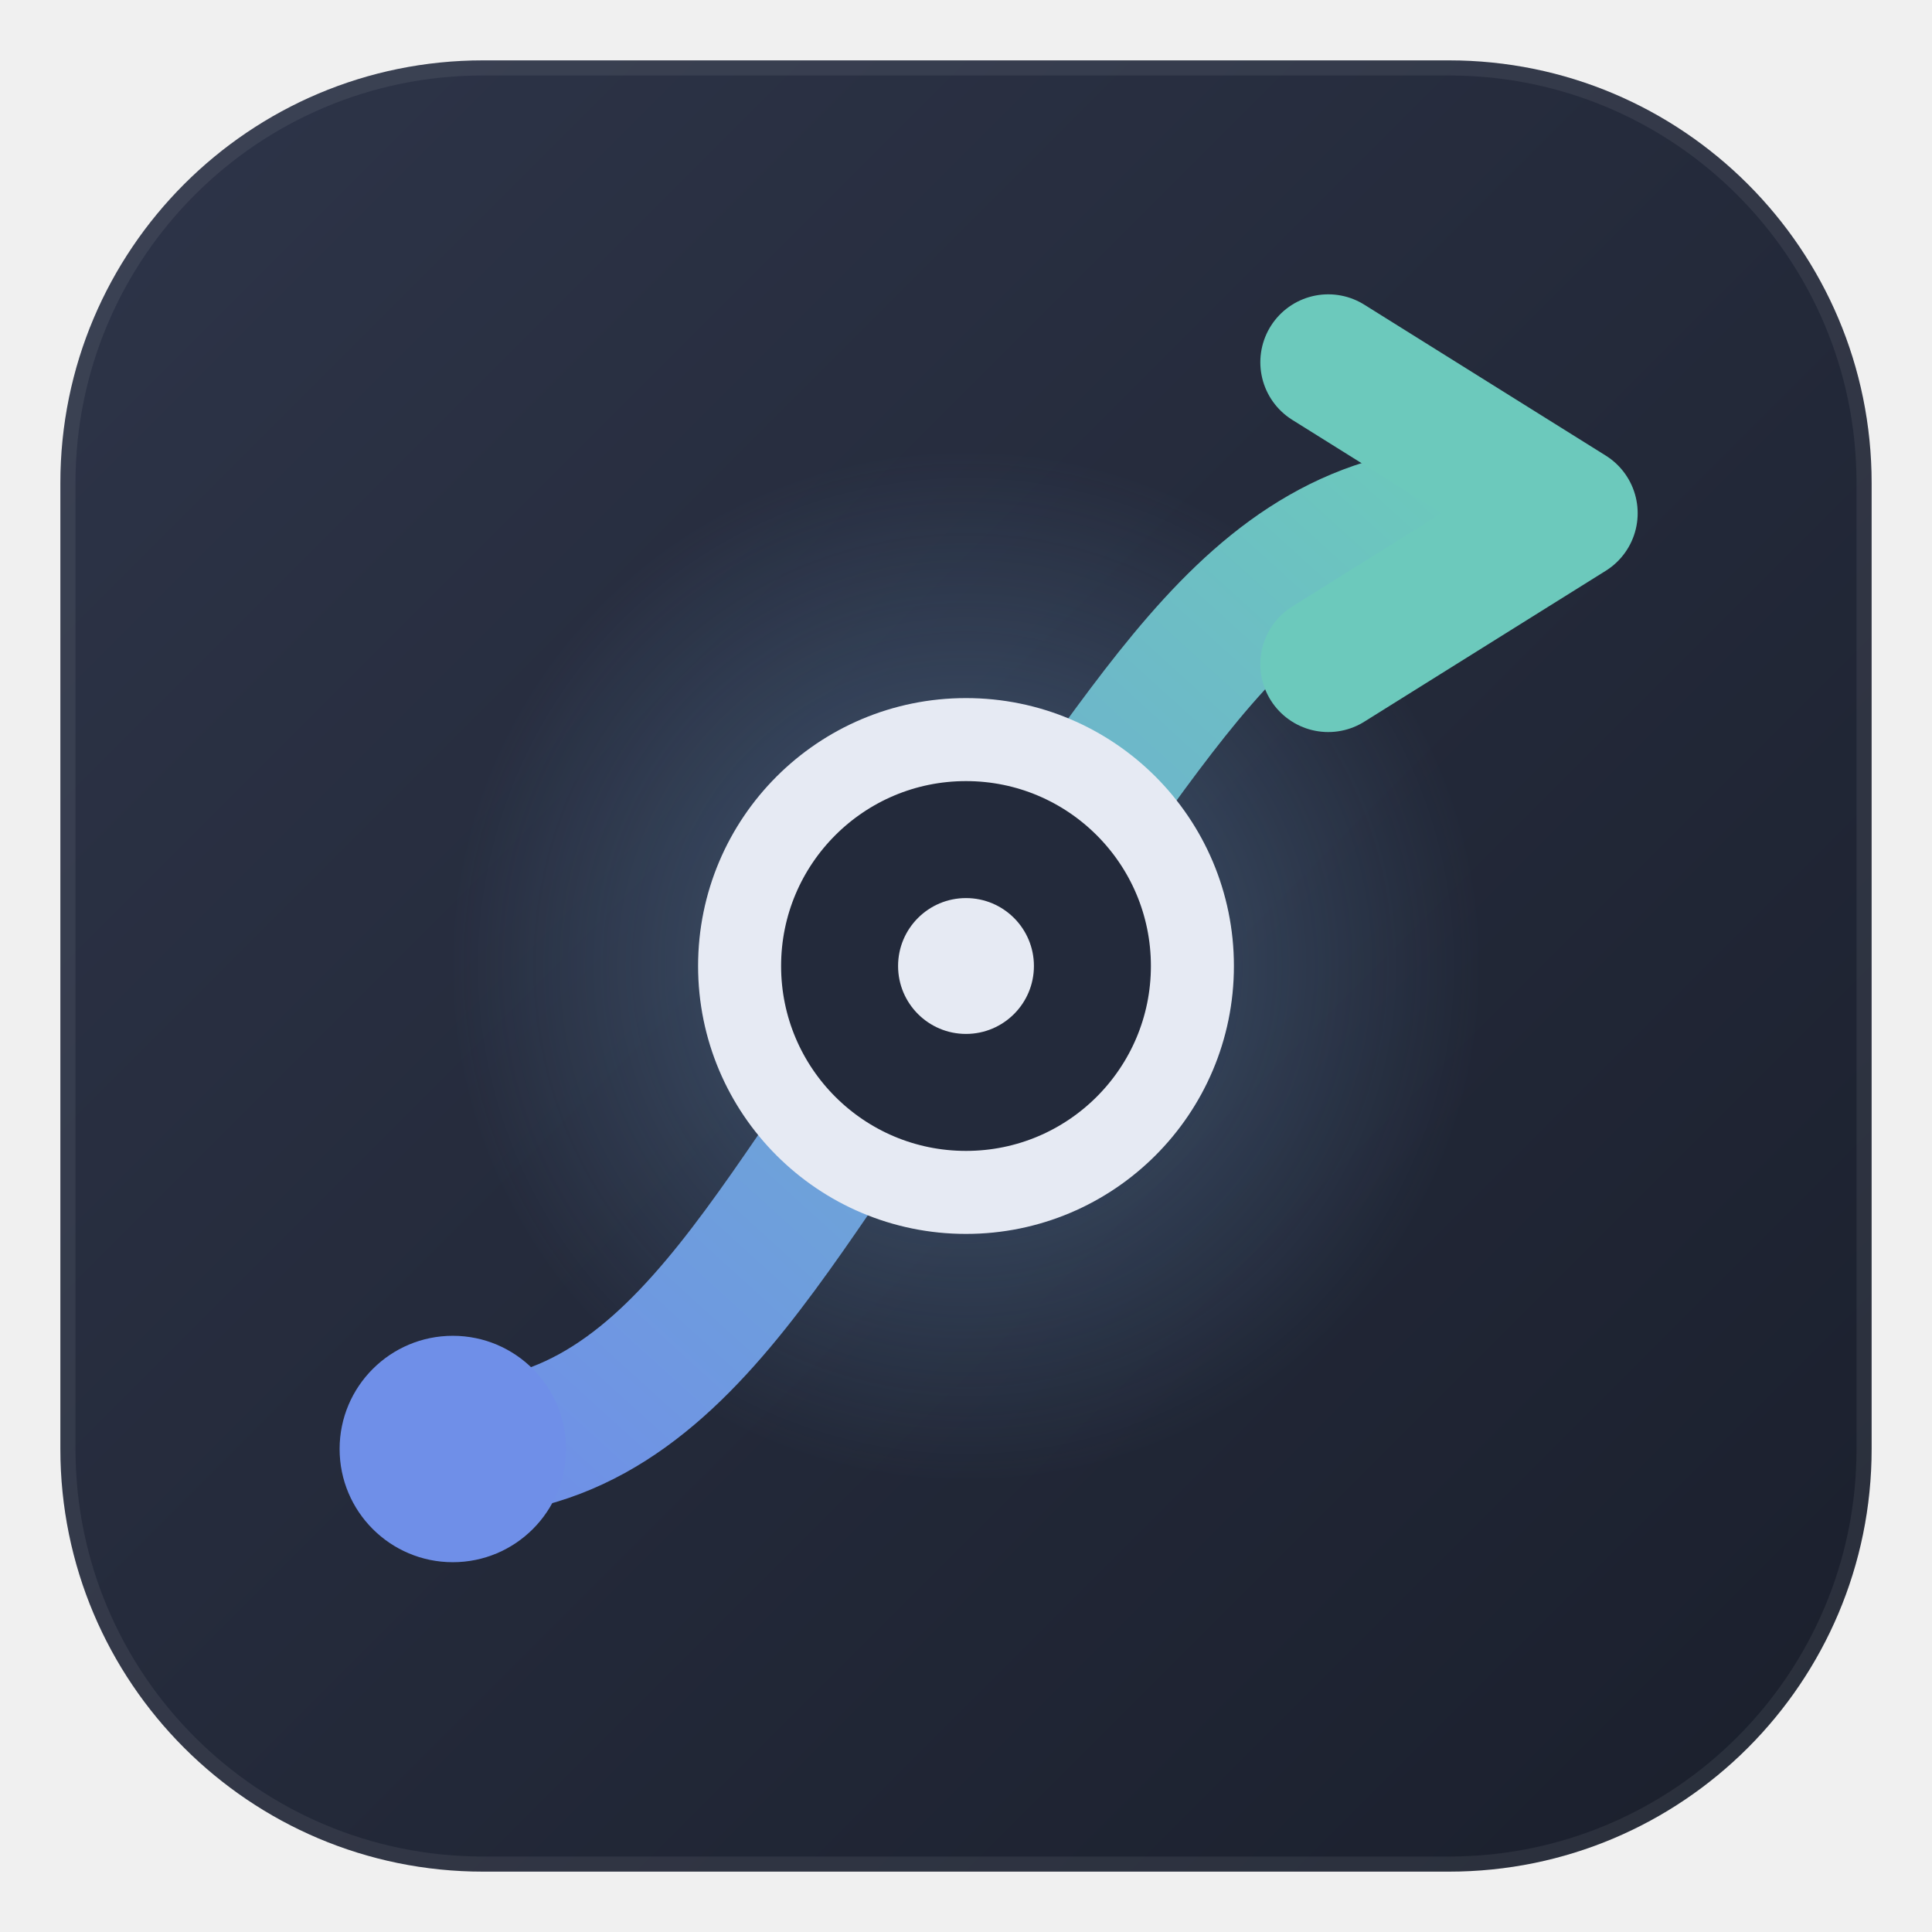
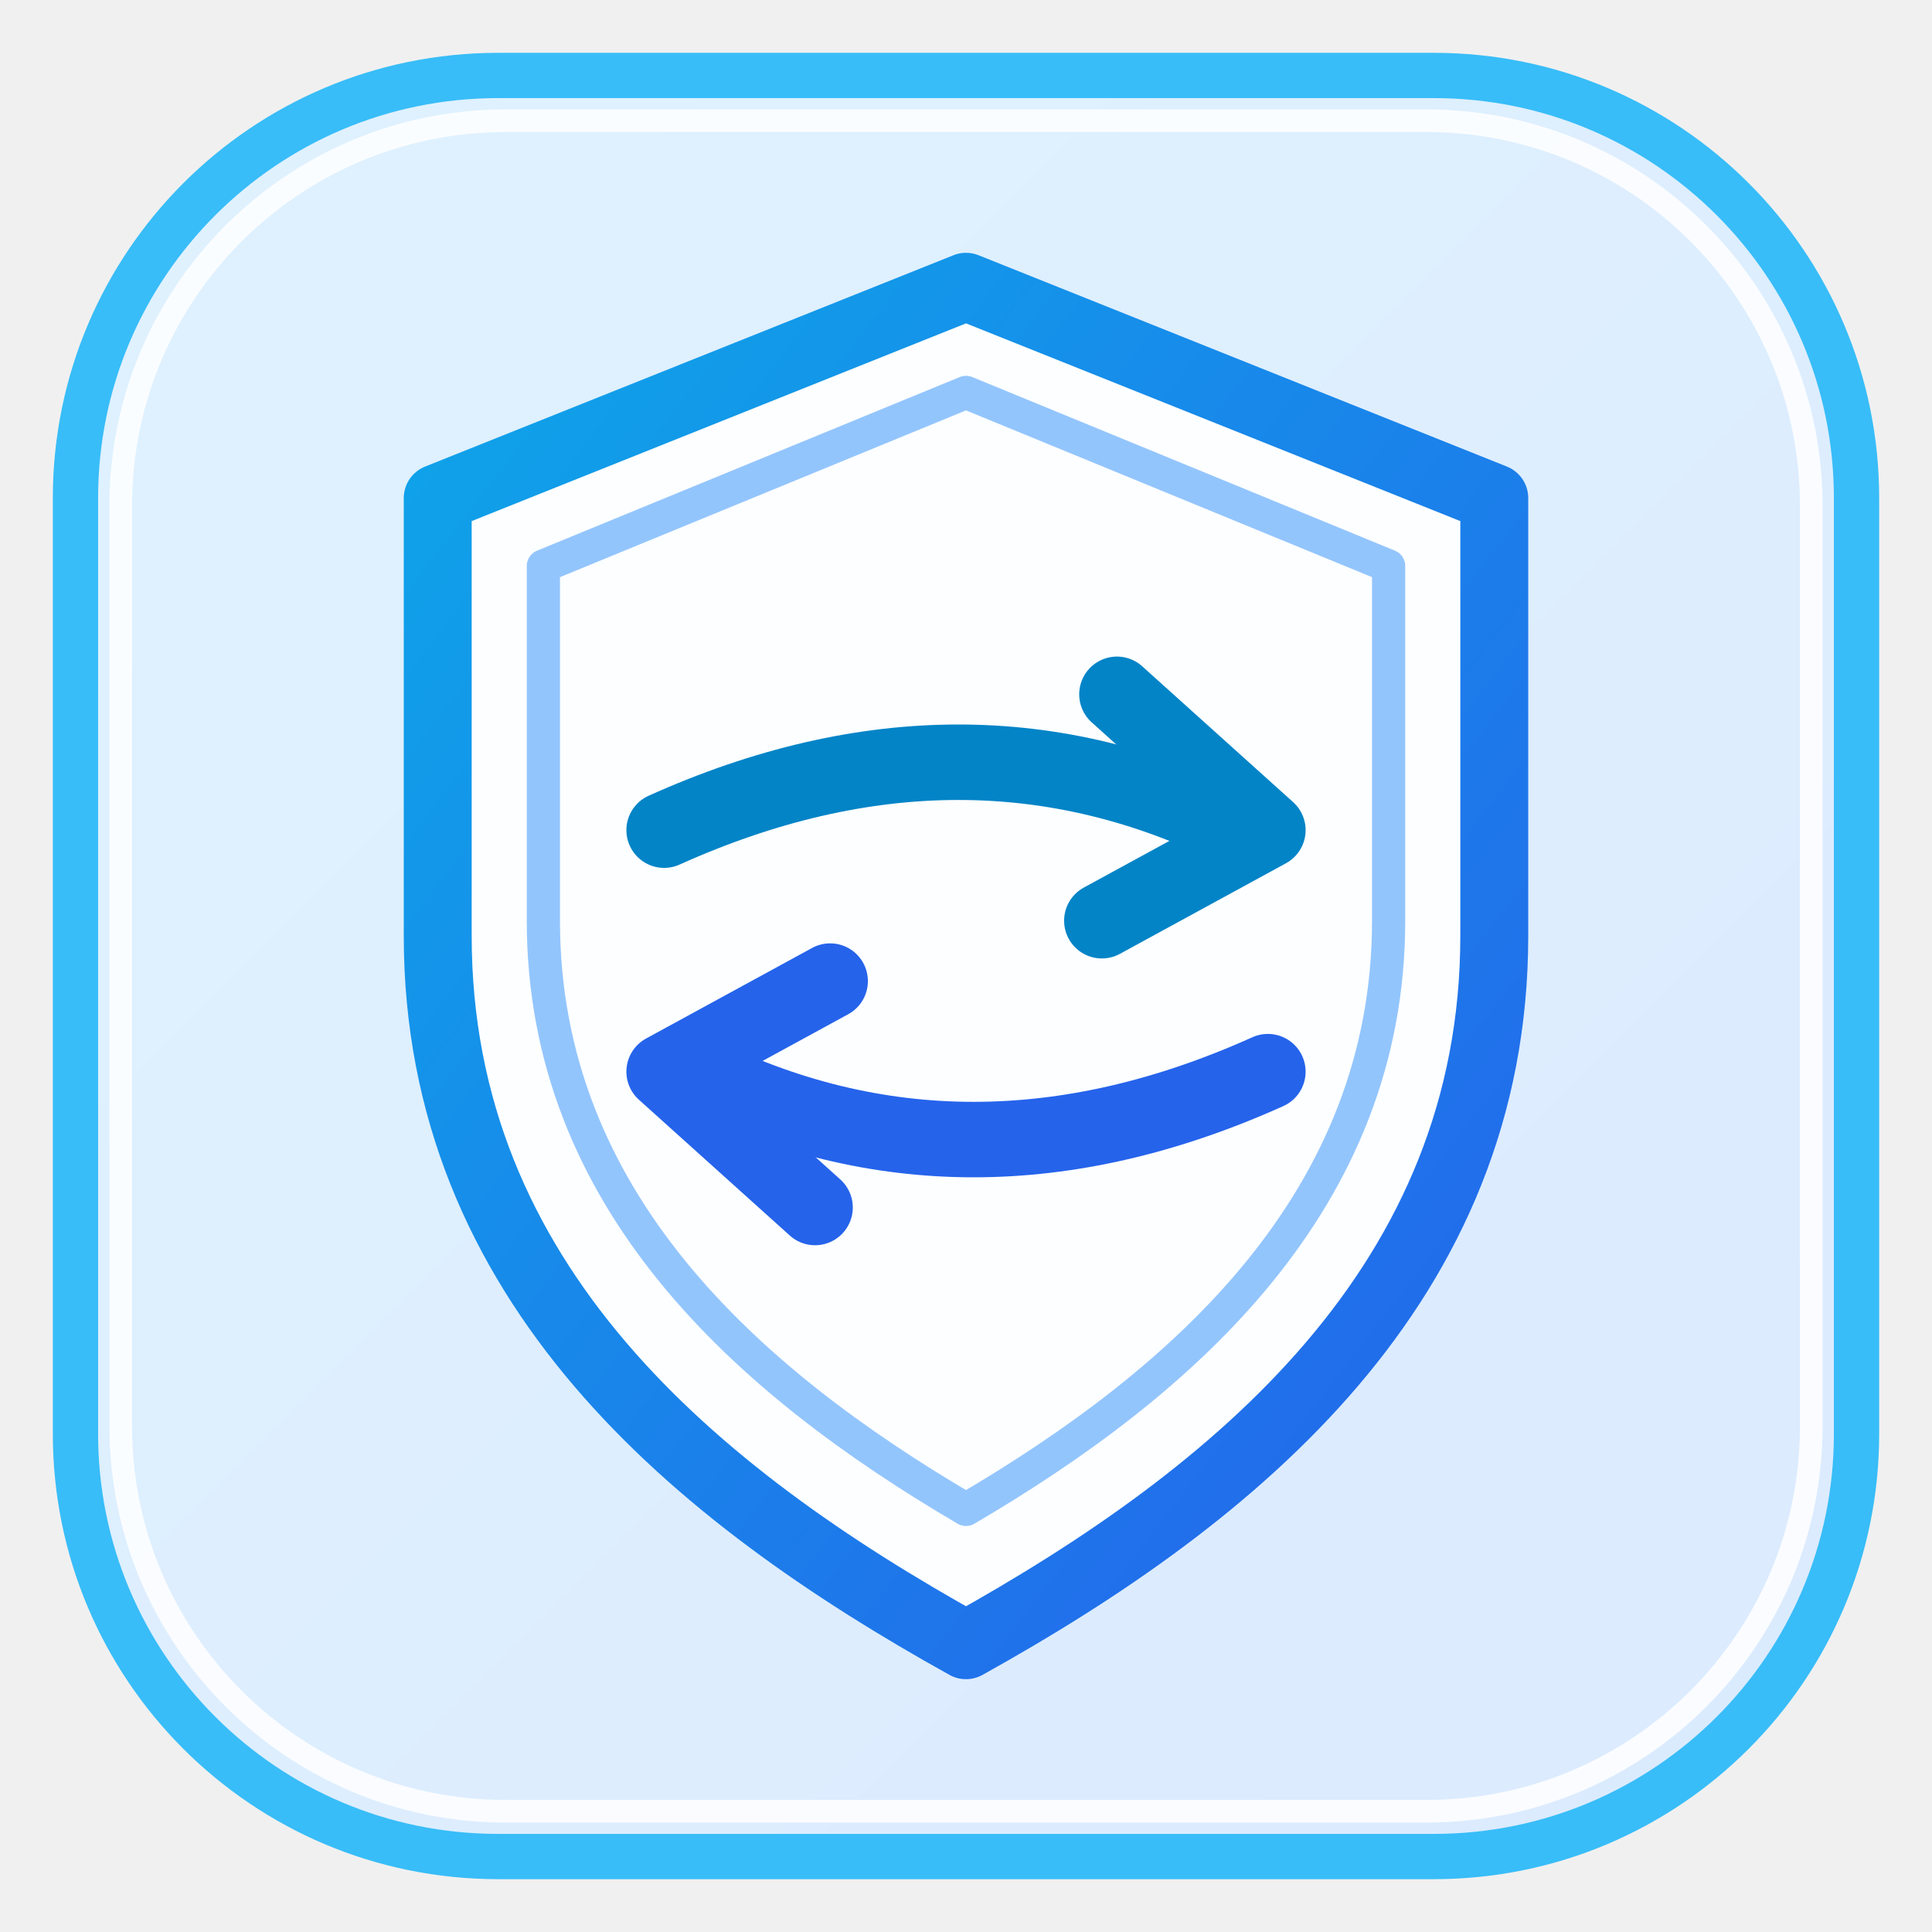
<svg xmlns="http://www.w3.org/2000/svg" width="256" height="256" viewBox="0 0 128 128">
  <defs>
    <linearGradient id="bg" x1="0" y1="0" x2="1" y2="1">
-       <stop offset="0" stop-color="#2E3549" />
-       <stop offset="1" stop-color="#1A1F2C" />
+       <stop offset="0" stop-color="#E0F2FE" />
+       <stop offset="1" stop-color="#DBEAFE" />
    </linearGradient>
-     <linearGradient id="route" x1="0" y1="1" x2="1" y2="0">
-       <stop offset="0" stop-color="#6F8FE8" />
-       <stop offset="1" stop-color="#6CC9BC" />
+     <linearGradient id="shield" x1="0" y1="0" x2="1" y2="1">
+       <stop offset="0" stop-color="#0EA5E9" />
+       <stop offset="1" stop-color="#2563EB" />
    </linearGradient>
-     <radialGradient id="glow" cx="0.5" cy="0.5" r="0.5">
-       <stop offset="0" stop-color="#7FB4E6" stop-opacity="0.35" />
-       <stop offset="1" stop-color="#7FB4E6" stop-opacity="0" />
-     </radialGradient>
  </defs>
-   <rect x="4" y="4" width="120" height="120" rx="28" fill="url(#bg)" />
-   <rect x="4.5" y="4.5" width="119" height="119" rx="27.5" fill="none" stroke="#FFFFFF" stroke-opacity="0.07" />
-   <circle cx="64" cy="64" r="34" fill="url(#glow)" />
-   <path d="M30 96 C 46 96, 52 78, 64 64 S 82 34, 98 34" fill="none" stroke="url(#route)" stroke-width="9" stroke-linecap="round" />
-   <circle cx="30" cy="96" r="7.5" fill="#6F8FE8" />
-   <path d="M88 24 L104 34 L88 44" fill="none" stroke="#6CC9BC" stroke-width="9" stroke-linecap="round" stroke-linejoin="round" />
-   <circle cx="64" cy="64" r="15" fill="#232A3B" />
-   <circle cx="64" cy="64" r="15" fill="none" stroke="#E6EAF3" stroke-width="5.5" />
-   <circle cx="64" cy="64" r="4.5" fill="#E6EAF3" />
+   <rect x="5" y="5" width="118" height="118" rx="28" fill="url(#bg)" stroke="#38BDF8" stroke-width="3" />
+   <rect x="8" y="8" width="112" height="112" rx="25.5" fill="none" stroke="#FFFFFF" stroke-opacity="0.85" stroke-width="1.5" />
+   <path d="M64 19 L99 33 V62 C 99 85, 82 99, 64 109 C 46 99, 29 85, 29 62 V33 Z" fill="#FFFFFF" fill-opacity="0.92" stroke="url(#shield)" stroke-width="4.5" stroke-linejoin="round" />
+   <path d="M64 26 L92 37.5 V61 C 92 79.5, 78.5 91.5, 64 100 C 49.5 91.5, 36 79.5, 36 61 V37.5 Z" fill="none" stroke="#93C5FD" stroke-width="2.2" stroke-linejoin="round" />
+   <path d="M44 55 Q 64 46 82 55" fill="none" stroke="#0284C7" stroke-width="5" stroke-linecap="round" />
+   <path d="M74 46 L84 55 L73 61" fill="none" stroke="#0284C7" stroke-width="5" stroke-linecap="round" stroke-linejoin="round" />
+   <path d="M84 71 Q 64 80 46 71" fill="none" stroke="#2563EB" stroke-width="5" stroke-linecap="round" />
+   <path d="M54 80 L44 71 L55 65" fill="none" stroke="#2563EB" stroke-width="5" stroke-linecap="round" stroke-linejoin="round" />
</svg>
